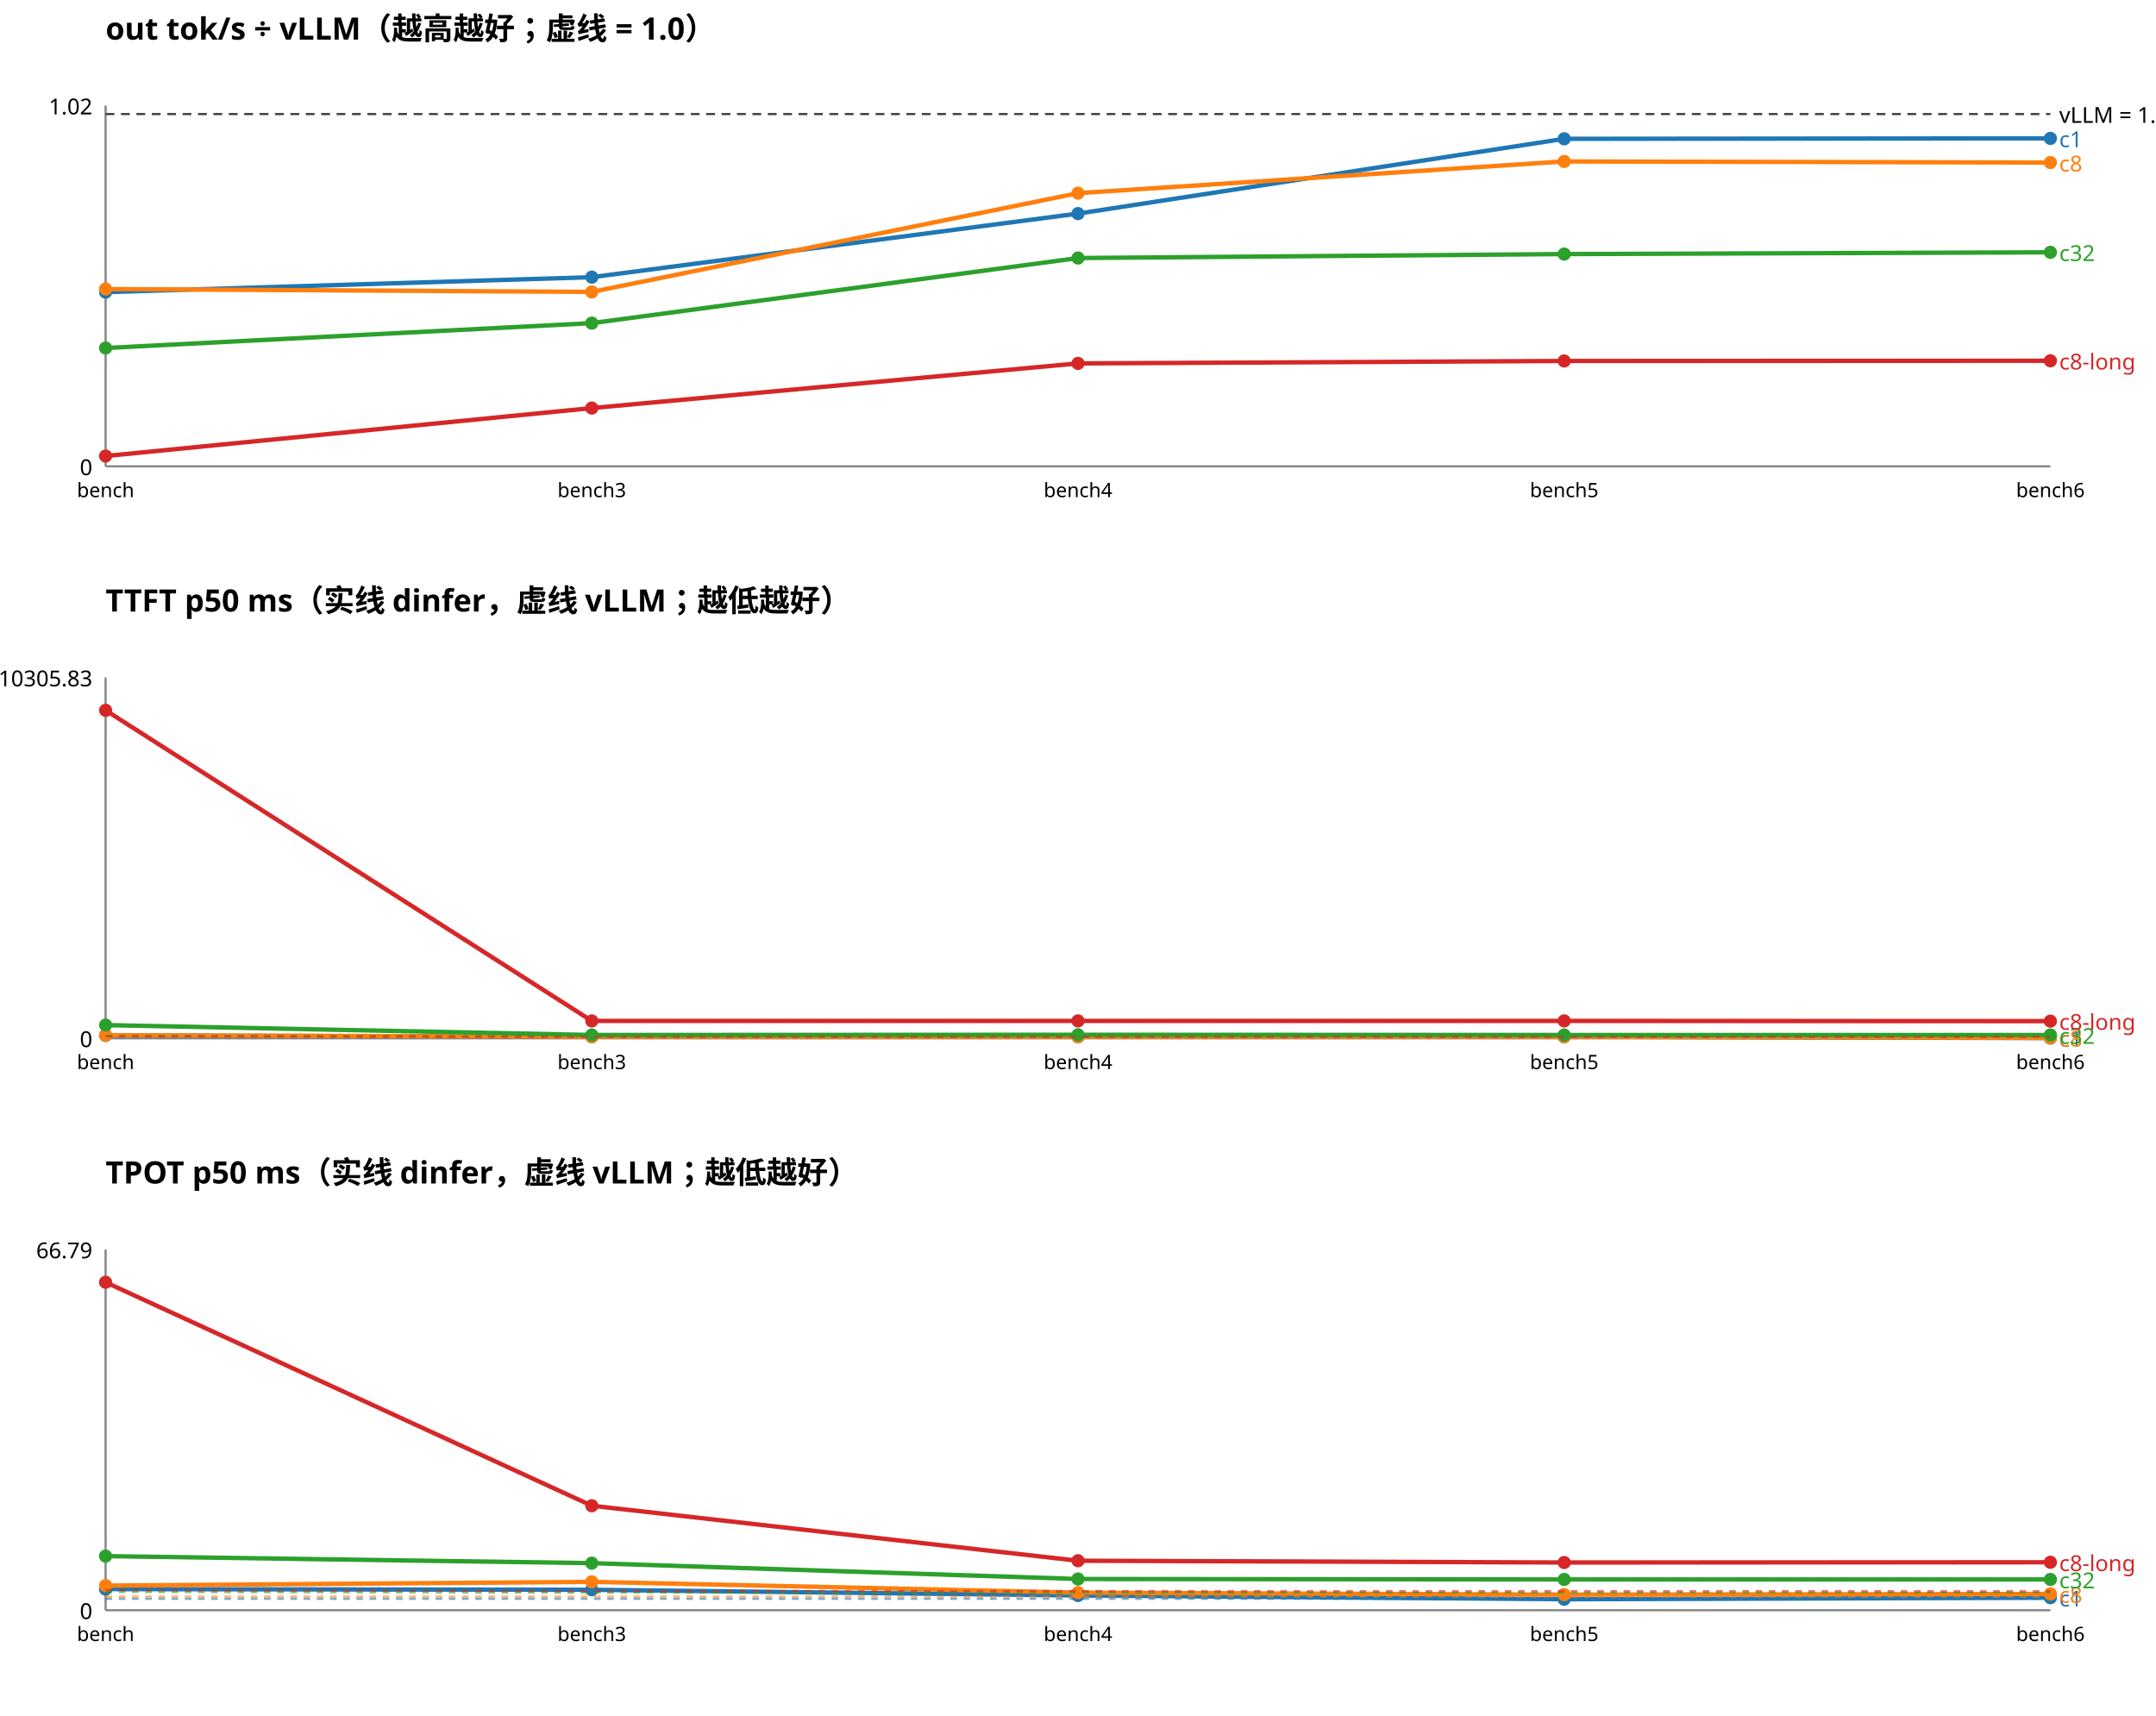
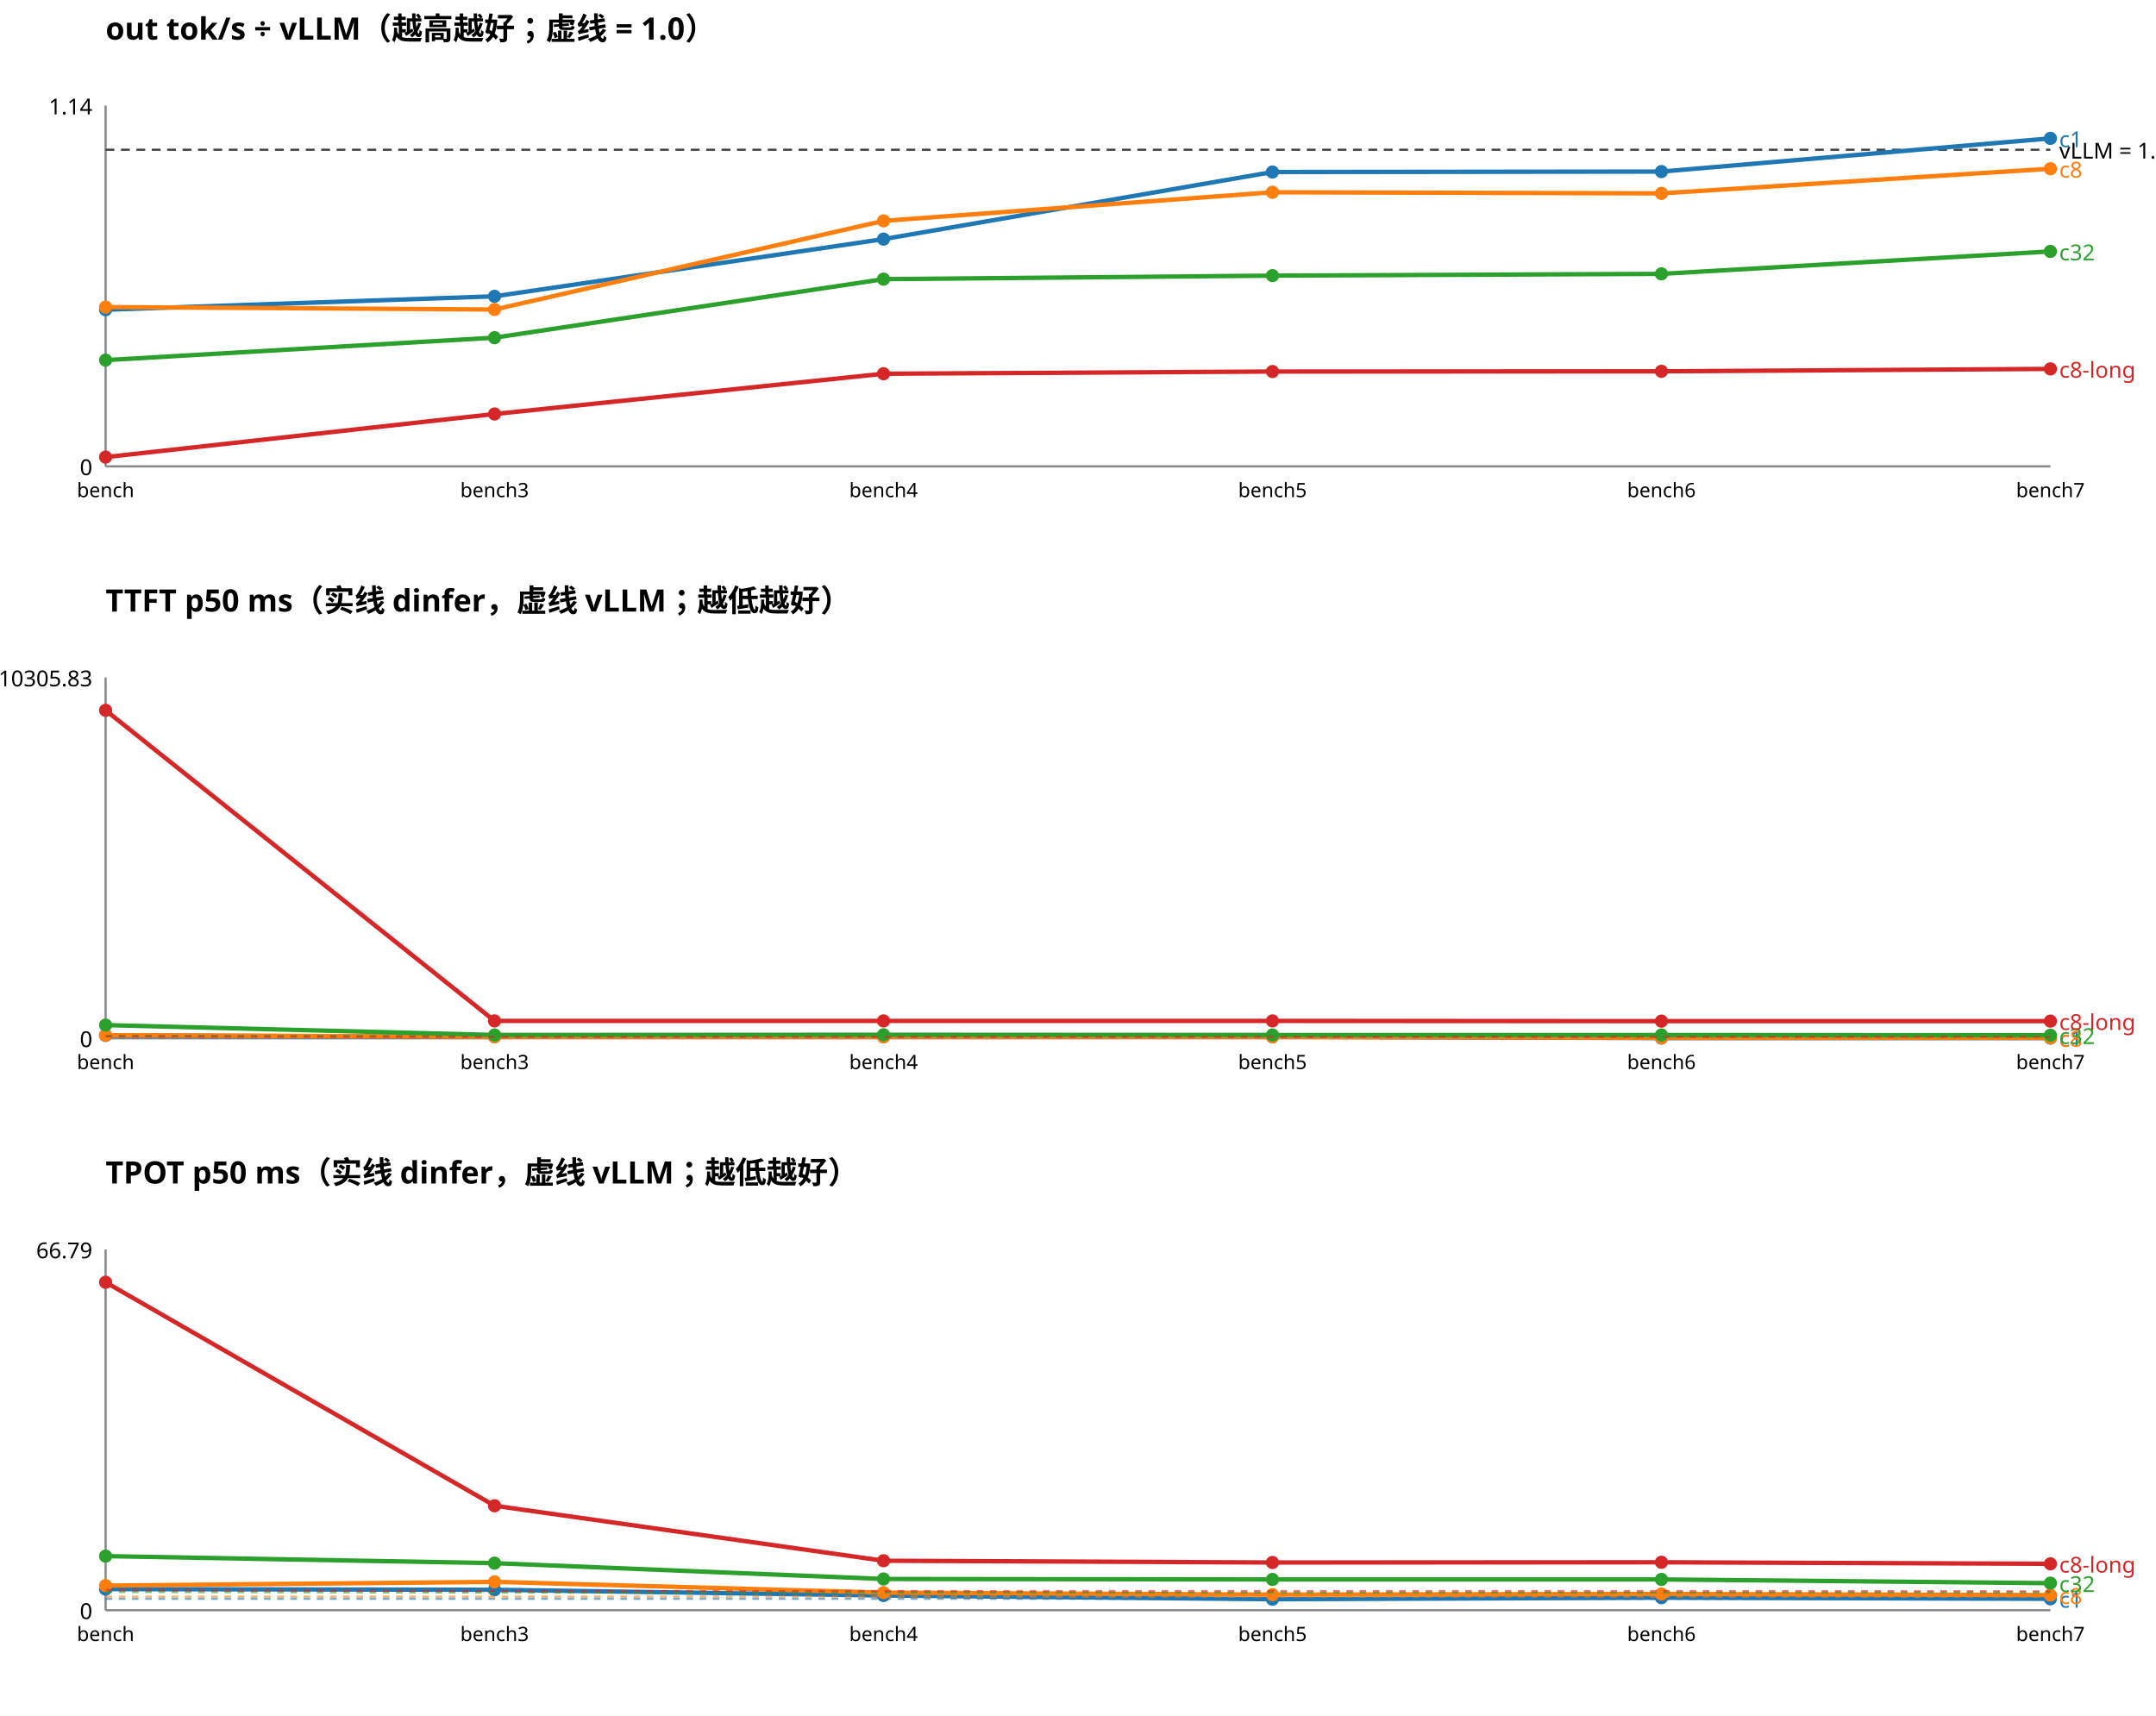
<svg xmlns="http://www.w3.org/2000/svg" width="980" height="780" font-family="sans-serif">
  <rect width="980" height="780" fill="white" />
  <text x="48" y="18" font-size="14" font-weight="bold">out tok/s ÷ vLLM（越高越好；虚线 = 1.0）</text>
  <line x1="48" y1="212.0" x2="932" y2="212.0" stroke="#888" />
  <line x1="48" y1="48" x2="48" y2="212.0" stroke="#888" />
-   <text x="42" y="52" font-size="10" text-anchor="end">1.02</text>
+   <text x="42" y="52" font-size="10" text-anchor="end">1.14</text>
  <text x="42" y="216.0" font-size="10" text-anchor="end">0</text>
-   <line x1="48" y1="51.844" x2="932" y2="51.844" stroke="#444" stroke-dasharray="4 3" />
-   <text x="936" y="55.844" font-size="10">vLLM = 1.0</text>
-   <polyline points="48.0,132.8 269.0,126.0 490.0,97.1 711.0,63.1 932.0,62.9" fill="none" stroke="#1f77b4" stroke-width="2" />
-   <circle cx="48.0" cy="132.8" r="3" fill="#1f77b4" />
-   <circle cx="269.0" cy="126.0" r="3" fill="#1f77b4" />
-   <circle cx="490.0" cy="97.1" r="3" fill="#1f77b4" />
-   <circle cx="711.0" cy="63.1" r="3" fill="#1f77b4" />
+   <line x1="48" y1="68.072" x2="932" y2="68.072" stroke="#444" stroke-dasharray="4 3" />
+   <text x="936" y="72.072" font-size="10">vLLM = 1.0</text>
+   <polyline points="48.0,140.8 224.8,134.7 401.6,108.7 578.4,78.2 755.2,78.0 932.0,62.9" fill="none" stroke="#1f77b4" stroke-width="2" />
+   <circle cx="48.0" cy="140.8" r="3" fill="#1f77b4" />
+   <circle cx="224.8" cy="134.7" r="3" fill="#1f77b4" />
+   <circle cx="401.6" cy="108.7" r="3" fill="#1f77b4" />
+   <circle cx="578.4" cy="78.2" r="3" fill="#1f77b4" />
+   <circle cx="755.2" cy="78.0" r="3" fill="#1f77b4" />
  <circle cx="932.0" cy="62.9" r="3" fill="#1f77b4" />
  <text x="936" y="66.909" font-size="10" fill="#1f77b4">c1</text>
-   <polyline points="48.0,131.4 269.0,132.7 490.0,87.8 711.0,73.4 932.0,73.9" fill="none" stroke="#ff7f0e" stroke-width="2" />
-   <circle cx="48.0" cy="131.4" r="3" fill="#ff7f0e" />
-   <circle cx="269.0" cy="132.7" r="3" fill="#ff7f0e" />
-   <circle cx="490.0" cy="87.8" r="3" fill="#ff7f0e" />
-   <circle cx="711.0" cy="73.4" r="3" fill="#ff7f0e" />
-   <circle cx="932.0" cy="73.9" r="3" fill="#ff7f0e" />
-   <text x="936" y="77.94" font-size="10" fill="#ff7f0e">c8</text>
-   <polyline points="48.0,158.2 269.0,146.9 490.0,117.3 711.0,115.5 932.0,114.7" fill="none" stroke="#2ca02c" stroke-width="2" />
-   <circle cx="48.0" cy="158.2" r="3" fill="#2ca02c" />
-   <circle cx="269.0" cy="146.9" r="3" fill="#2ca02c" />
-   <circle cx="490.0" cy="117.3" r="3" fill="#2ca02c" />
-   <circle cx="711.0" cy="115.5" r="3" fill="#2ca02c" />
-   <circle cx="932.0" cy="114.7" r="3" fill="#2ca02c" />
-   <text x="936" y="118.659" font-size="10" fill="#2ca02c">c32</text>
-   <polyline points="48.0,207.3 269.0,185.5 490.0,165.2 711.0,164.1 932.0,164.0" fill="none" stroke="#d62728" stroke-width="2" />
-   <circle cx="48.0" cy="207.3" r="3" fill="#d62728" />
-   <circle cx="269.0" cy="185.5" r="3" fill="#d62728" />
-   <circle cx="490.0" cy="165.2" r="3" fill="#d62728" />
-   <circle cx="711.0" cy="164.1" r="3" fill="#d62728" />
-   <circle cx="932.0" cy="164.0" r="3" fill="#d62728" />
-   <text x="936" y="167.964" font-size="10" fill="#d62728">c8-long</text>
+   <polyline points="48.0,139.6 224.8,140.7 401.6,100.4 578.4,87.4 755.2,87.9 932.0,76.7" fill="none" stroke="#ff7f0e" stroke-width="2" />
+   <circle cx="48.0" cy="139.6" r="3" fill="#ff7f0e" />
+   <circle cx="224.8" cy="140.7" r="3" fill="#ff7f0e" />
+   <circle cx="401.6" cy="100.4" r="3" fill="#ff7f0e" />
+   <circle cx="578.4" cy="87.4" r="3" fill="#ff7f0e" />
+   <circle cx="755.2" cy="87.9" r="3" fill="#ff7f0e" />
+   <circle cx="932.0" cy="76.7" r="3" fill="#ff7f0e" />
+   <text x="936" y="80.719" font-size="10" fill="#ff7f0e">c8</text>
+   <polyline points="48.0,163.7 224.8,153.5 401.6,126.9 578.4,125.3 755.2,124.5 932.0,114.3" fill="none" stroke="#2ca02c" stroke-width="2" />
+   <circle cx="48.0" cy="163.7" r="3" fill="#2ca02c" />
+   <circle cx="224.8" cy="153.5" r="3" fill="#2ca02c" />
+   <circle cx="401.6" cy="126.9" r="3" fill="#2ca02c" />
+   <circle cx="578.4" cy="125.3" r="3" fill="#2ca02c" />
+   <circle cx="755.2" cy="124.5" r="3" fill="#2ca02c" />
+   <circle cx="932.0" cy="114.3" r="3" fill="#2ca02c" />
+   <text x="936" y="118.335" font-size="10" fill="#2ca02c">c32</text>
+   <polyline points="48.0,207.8 224.8,188.2 401.6,169.9 578.4,168.9 755.2,168.8 932.0,167.7" fill="none" stroke="#d62728" stroke-width="2" />
+   <circle cx="48.0" cy="207.8" r="3" fill="#d62728" />
+   <circle cx="224.8" cy="188.2" r="3" fill="#d62728" />
+   <circle cx="401.6" cy="169.9" r="3" fill="#d62728" />
+   <circle cx="578.4" cy="168.9" r="3" fill="#d62728" />
+   <circle cx="755.2" cy="168.8" r="3" fill="#d62728" />
+   <circle cx="932.0" cy="167.7" r="3" fill="#d62728" />
+   <text x="936" y="171.684" font-size="10" fill="#d62728">c8-long</text>
  <text x="48.0" y="226.0" font-size="9" text-anchor="middle">bench</text>
-   <text x="269.0" y="226.0" font-size="9" text-anchor="middle">bench3</text>
-   <text x="490.0" y="226.0" font-size="9" text-anchor="middle">bench4</text>
-   <text x="711.0" y="226.0" font-size="9" text-anchor="middle">bench5</text>
-   <text x="932.0" y="226.0" font-size="9" text-anchor="middle">bench6</text>
+   <text x="224.8" y="226.0" font-size="9" text-anchor="middle">bench3</text>
+   <text x="401.6" y="226.0" font-size="9" text-anchor="middle">bench4</text>
+   <text x="578.4" y="226.0" font-size="9" text-anchor="middle">bench5</text>
+   <text x="755.2" y="226.0" font-size="9" text-anchor="middle">bench6</text>
+   <text x="932.0" y="226.0" font-size="9" text-anchor="middle">bench7</text>
  <text x="48" y="278" font-size="14" font-weight="bold">TTFT p50 ms（实线 dinfer，虚线 vLLM；越低越好）</text>
  <line x1="48" y1="472.0" x2="932" y2="472.0" stroke="#888" />
  <line x1="48" y1="308" x2="48" y2="472.0" stroke="#888" />
  <text x="42" y="312" font-size="10" text-anchor="end">10305.83</text>
  <text x="42" y="476.0" font-size="10" text-anchor="end">0</text>
-   <polyline points="48.0,470.7 269.0,471.3 490.0,471.3 711.0,471.3 932.0,471.9" fill="none" stroke="#1f77b4" stroke-width="2" />
+   <polyline points="48.0,470.7 224.8,471.3 401.6,471.3 578.4,471.3 755.2,471.9 932.0,471.9" fill="none" stroke="#1f77b4" stroke-width="2" />
  <circle cx="48.0" cy="470.7" r="3" fill="#1f77b4" />
-   <circle cx="269.0" cy="471.3" r="3" fill="#1f77b4" />
-   <circle cx="490.0" cy="471.3" r="3" fill="#1f77b4" />
-   <circle cx="711.0" cy="471.3" r="3" fill="#1f77b4" />
+   <circle cx="224.8" cy="471.3" r="3" fill="#1f77b4" />
+   <circle cx="401.6" cy="471.3" r="3" fill="#1f77b4" />
+   <circle cx="578.4" cy="471.3" r="3" fill="#1f77b4" />
+   <circle cx="755.2" cy="471.9" r="3" fill="#1f77b4" />
  <circle cx="932.0" cy="471.9" r="3" fill="#1f77b4" />
-   <polyline points="48.0,471.7 269.0,471.8 490.0,471.8 711.0,471.8 932.0,471.8" fill="none" stroke="#1f77b4" stroke-width="1" stroke-dasharray="3 3" opacity="0.6" />
-   <text x="936" y="475.896" font-size="10" fill="#1f77b4">c1</text>
-   <polyline points="48.0,470.6 269.0,471.3 490.0,471.3 711.0,471.3 932.0,471.8" fill="none" stroke="#ff7f0e" stroke-width="2" />
+   <polyline points="48.0,471.7 224.8,471.8 401.6,471.8 578.4,471.8 755.2,471.8 932.0,471.8" fill="none" stroke="#1f77b4" stroke-width="1" stroke-dasharray="3 3" opacity="0.6" />
+   <text x="936" y="475.905" font-size="10" fill="#1f77b4">c1</text>
+   <polyline points="48.0,470.6 224.8,471.3 401.6,471.3 578.4,471.3 755.2,471.8 932.0,471.8" fill="none" stroke="#ff7f0e" stroke-width="2" />
  <circle cx="48.0" cy="470.6" r="3" fill="#ff7f0e" />
-   <circle cx="269.0" cy="471.3" r="3" fill="#ff7f0e" />
-   <circle cx="490.0" cy="471.3" r="3" fill="#ff7f0e" />
-   <circle cx="711.0" cy="471.3" r="3" fill="#ff7f0e" />
+   <circle cx="224.8" cy="471.3" r="3" fill="#ff7f0e" />
+   <circle cx="401.6" cy="471.3" r="3" fill="#ff7f0e" />
+   <circle cx="578.4" cy="471.3" r="3" fill="#ff7f0e" />
+   <circle cx="755.2" cy="471.8" r="3" fill="#ff7f0e" />
  <circle cx="932.0" cy="471.8" r="3" fill="#ff7f0e" />
-   <polyline points="48.0,471.5 269.0,471.6 490.0,471.6 711.0,471.6 932.0,471.6" fill="none" stroke="#ff7f0e" stroke-width="1" stroke-dasharray="3 3" opacity="0.6" />
-   <text x="936" y="475.801" font-size="10" fill="#ff7f0e">c8</text>
-   <polyline points="48.0,466.0 269.0,470.5 490.0,470.4 711.0,470.5 932.0,470.5" fill="none" stroke="#2ca02c" stroke-width="2" />
+   <polyline points="48.0,471.5 224.8,471.6 401.6,471.6 578.4,471.6 755.2,471.6 932.0,471.6" fill="none" stroke="#ff7f0e" stroke-width="1" stroke-dasharray="3 3" opacity="0.6" />
+   <text x="936" y="475.817" font-size="10" fill="#ff7f0e">c8</text>
+   <polyline points="48.0,466.0 224.8,470.5 401.6,470.4 578.4,470.5 755.2,470.5 932.0,470.6" fill="none" stroke="#2ca02c" stroke-width="2" />
  <circle cx="48.0" cy="466.0" r="3" fill="#2ca02c" />
-   <circle cx="269.0" cy="470.5" r="3" fill="#2ca02c" />
-   <circle cx="490.0" cy="470.4" r="3" fill="#2ca02c" />
-   <circle cx="711.0" cy="470.5" r="3" fill="#2ca02c" />
-   <circle cx="932.0" cy="470.5" r="3" fill="#2ca02c" />
-   <polyline points="48.0,470.9 269.0,471.0 490.0,471.0 711.0,471.0 932.0,471.0" fill="none" stroke="#2ca02c" stroke-width="1" stroke-dasharray="3 3" opacity="0.6" />
-   <text x="936" y="474.535" font-size="10" fill="#2ca02c">c32</text>
-   <polyline points="48.0,322.9 269.0,464.1 490.0,464.1 711.0,464.1 932.0,464.2" fill="none" stroke="#d62728" stroke-width="2" />
+   <circle cx="224.8" cy="470.5" r="3" fill="#2ca02c" />
+   <circle cx="401.6" cy="470.4" r="3" fill="#2ca02c" />
+   <circle cx="578.4" cy="470.5" r="3" fill="#2ca02c" />
+   <circle cx="755.2" cy="470.5" r="3" fill="#2ca02c" />
+   <circle cx="932.0" cy="470.6" r="3" fill="#2ca02c" />
+   <polyline points="48.0,470.9 224.8,471.0 401.6,471.0 578.4,471.0 755.2,471.0 932.0,471.0" fill="none" stroke="#2ca02c" stroke-width="1" stroke-dasharray="3 3" opacity="0.6" />
+   <text x="936" y="474.596" font-size="10" fill="#2ca02c">c32</text>
+   <polyline points="48.0,322.9 224.8,464.1 401.6,464.1 578.4,464.1 755.2,464.2 932.0,464.2" fill="none" stroke="#d62728" stroke-width="2" />
  <circle cx="48.0" cy="322.9" r="3" fill="#d62728" />
-   <circle cx="269.0" cy="464.1" r="3" fill="#d62728" />
-   <circle cx="490.0" cy="464.1" r="3" fill="#d62728" />
-   <circle cx="711.0" cy="464.1" r="3" fill="#d62728" />
+   <circle cx="224.8" cy="464.1" r="3" fill="#d62728" />
+   <circle cx="401.6" cy="464.1" r="3" fill="#d62728" />
+   <circle cx="578.4" cy="464.1" r="3" fill="#d62728" />
+   <circle cx="755.2" cy="464.2" r="3" fill="#d62728" />
  <circle cx="932.0" cy="464.2" r="3" fill="#d62728" />
-   <polyline points="48.0,471.1 269.0,471.4 490.0,471.4 711.0,471.4 932.0,471.4" fill="none" stroke="#d62728" stroke-width="1" stroke-dasharray="3 3" opacity="0.6" />
-   <text x="936" y="468.163" font-size="10" fill="#d62728">c8-long</text>
+   <polyline points="48.0,471.1 224.8,471.4 401.6,471.4 578.4,471.4 755.2,471.4 932.0,471.4" fill="none" stroke="#d62728" stroke-width="1" stroke-dasharray="3 3" opacity="0.6" />
+   <text x="936" y="468.214" font-size="10" fill="#d62728">c8-long</text>
  <text x="48.0" y="486.0" font-size="9" text-anchor="middle">bench</text>
-   <text x="269.0" y="486.0" font-size="9" text-anchor="middle">bench3</text>
-   <text x="490.0" y="486.0" font-size="9" text-anchor="middle">bench4</text>
-   <text x="711.0" y="486.0" font-size="9" text-anchor="middle">bench5</text>
-   <text x="932.0" y="486.0" font-size="9" text-anchor="middle">bench6</text>
+   <text x="224.8" y="486.0" font-size="9" text-anchor="middle">bench3</text>
+   <text x="401.6" y="486.0" font-size="9" text-anchor="middle">bench4</text>
+   <text x="578.4" y="486.0" font-size="9" text-anchor="middle">bench5</text>
+   <text x="755.2" y="486.0" font-size="9" text-anchor="middle">bench6</text>
+   <text x="932.0" y="486.0" font-size="9" text-anchor="middle">bench7</text>
  <text x="48" y="538" font-size="14" font-weight="bold">TPOT p50 ms（实线 dinfer，虚线 vLLM；越低越好）</text>
  <line x1="48" y1="732.0" x2="932" y2="732.0" stroke="#888" />
  <line x1="48" y1="568" x2="48" y2="732.0" stroke="#888" />
  <text x="42" y="572" font-size="10" text-anchor="end">66.79</text>
  <text x="42" y="736.0" font-size="10" text-anchor="end">0</text>
-   <polyline points="48.0,722.4 269.0,722.7 490.0,725.3 711.0,727.0 932.0,726.3" fill="none" stroke="#1f77b4" stroke-width="2" />
+   <polyline points="48.0,722.4 224.8,722.7 401.6,725.3 578.4,727.0 755.2,726.3 932.0,726.8" fill="none" stroke="#1f77b4" stroke-width="2" />
  <circle cx="48.0" cy="722.4" r="3" fill="#1f77b4" />
-   <circle cx="269.0" cy="722.7" r="3" fill="#1f77b4" />
-   <circle cx="490.0" cy="725.3" r="3" fill="#1f77b4" />
-   <circle cx="711.0" cy="727.0" r="3" fill="#1f77b4" />
-   <circle cx="932.0" cy="726.3" r="3" fill="#1f77b4" />
-   <polyline points="48.0,726.8 269.0,726.8 490.0,726.8 711.0,726.8 932.0,726.8" fill="none" stroke="#1f77b4" stroke-width="1" stroke-dasharray="3 3" opacity="0.6" />
-   <text x="936" y="730.282" font-size="10" fill="#1f77b4">c1</text>
-   <polyline points="48.0,720.8 269.0,719.1 490.0,724.0 711.0,724.9 932.0,724.6" fill="none" stroke="#ff7f0e" stroke-width="2" />
+   <circle cx="224.8" cy="722.7" r="3" fill="#1f77b4" />
+   <circle cx="401.6" cy="725.3" r="3" fill="#1f77b4" />
+   <circle cx="578.4" cy="727.0" r="3" fill="#1f77b4" />
+   <circle cx="755.2" cy="726.3" r="3" fill="#1f77b4" />
+   <circle cx="932.0" cy="726.8" r="3" fill="#1f77b4" />
+   <polyline points="48.0,726.8 224.8,726.8 401.6,726.8 578.4,726.8 755.2,726.8 932.0,726.8" fill="none" stroke="#1f77b4" stroke-width="1" stroke-dasharray="3 3" opacity="0.6" />
+   <text x="936" y="730.844" font-size="10" fill="#1f77b4">c1</text>
+   <polyline points="48.0,720.8 224.8,719.1 401.6,724.0 578.4,724.9 755.2,724.6 932.0,725.1" fill="none" stroke="#ff7f0e" stroke-width="2" />
  <circle cx="48.0" cy="720.8" r="3" fill="#ff7f0e" />
-   <circle cx="269.0" cy="719.1" r="3" fill="#ff7f0e" />
-   <circle cx="490.0" cy="724.0" r="3" fill="#ff7f0e" />
-   <circle cx="711.0" cy="724.9" r="3" fill="#ff7f0e" />
-   <circle cx="932.0" cy="724.6" r="3" fill="#ff7f0e" />
-   <polyline points="48.0,725.8 269.0,725.8 490.0,725.8 711.0,725.8 932.0,725.8" fill="none" stroke="#ff7f0e" stroke-width="1" stroke-dasharray="3 3" opacity="0.6" />
-   <text x="936" y="728.636" font-size="10" fill="#ff7f0e">c8</text>
-   <polyline points="48.0,707.4 269.0,710.6 490.0,717.8 711.0,718.0 932.0,718.0" fill="none" stroke="#2ca02c" stroke-width="2" />
+   <circle cx="224.8" cy="719.1" r="3" fill="#ff7f0e" />
+   <circle cx="401.6" cy="724.0" r="3" fill="#ff7f0e" />
+   <circle cx="578.4" cy="724.9" r="3" fill="#ff7f0e" />
+   <circle cx="755.2" cy="724.6" r="3" fill="#ff7f0e" />
+   <circle cx="932.0" cy="725.1" r="3" fill="#ff7f0e" />
+   <polyline points="48.0,725.8 224.8,725.8 401.6,725.8 578.4,725.8 755.2,725.8 932.0,725.9" fill="none" stroke="#ff7f0e" stroke-width="1" stroke-dasharray="3 3" opacity="0.6" />
+   <text x="936" y="729.125" font-size="10" fill="#ff7f0e">c8</text>
+   <polyline points="48.0,707.4 224.8,710.6 401.6,717.8 578.4,718.0 755.2,718.0 932.0,719.7" fill="none" stroke="#2ca02c" stroke-width="2" />
  <circle cx="48.0" cy="707.4" r="3" fill="#2ca02c" />
-   <circle cx="269.0" cy="710.6" r="3" fill="#2ca02c" />
-   <circle cx="490.0" cy="717.8" r="3" fill="#2ca02c" />
-   <circle cx="711.0" cy="718.0" r="3" fill="#2ca02c" />
-   <circle cx="932.0" cy="718.0" r="3" fill="#2ca02c" />
-   <polyline points="48.0,723.7 269.0,724.0 490.0,724.0 711.0,724.0 932.0,724.0" fill="none" stroke="#2ca02c" stroke-width="1" stroke-dasharray="3 3" opacity="0.6" />
-   <text x="936" y="722.039" font-size="10" fill="#2ca02c">c32</text>
-   <polyline points="48.0,582.9 269.0,684.5 490.0,709.5 711.0,710.3 932.0,710.2" fill="none" stroke="#d62728" stroke-width="2" />
+   <circle cx="224.8" cy="710.6" r="3" fill="#2ca02c" />
+   <circle cx="401.6" cy="717.8" r="3" fill="#2ca02c" />
+   <circle cx="578.4" cy="718.0" r="3" fill="#2ca02c" />
+   <circle cx="755.2" cy="718.0" r="3" fill="#2ca02c" />
+   <circle cx="932.0" cy="719.7" r="3" fill="#2ca02c" />
+   <polyline points="48.0,723.7 224.8,724.0 401.6,724.0 578.4,724.0 755.2,724.0 932.0,723.9" fill="none" stroke="#2ca02c" stroke-width="1" stroke-dasharray="3 3" opacity="0.6" />
+   <text x="936" y="723.723" font-size="10" fill="#2ca02c">c32</text>
+   <polyline points="48.0,582.9 224.8,684.5 401.6,709.5 578.4,710.3 755.2,710.2 932.0,710.9" fill="none" stroke="#d62728" stroke-width="2" />
  <circle cx="48.0" cy="582.9" r="3" fill="#d62728" />
-   <circle cx="269.0" cy="684.5" r="3" fill="#d62728" />
-   <circle cx="490.0" cy="709.5" r="3" fill="#d62728" />
-   <circle cx="711.0" cy="710.3" r="3" fill="#d62728" />
-   <circle cx="932.0" cy="710.2" r="3" fill="#d62728" />
-   <polyline points="48.0,722.8 269.0,723.3 490.0,723.3 711.0,723.3 932.0,723.3" fill="none" stroke="#d62728" stroke-width="1" stroke-dasharray="3 3" opacity="0.6" />
-   <text x="936" y="714.195" font-size="10" fill="#d62728">c8-long</text>
+   <circle cx="224.8" cy="684.5" r="3" fill="#d62728" />
+   <circle cx="401.6" cy="709.5" r="3" fill="#d62728" />
+   <circle cx="578.4" cy="710.3" r="3" fill="#d62728" />
+   <circle cx="755.2" cy="710.2" r="3" fill="#d62728" />
+   <circle cx="932.0" cy="710.9" r="3" fill="#d62728" />
+   <polyline points="48.0,722.8 224.8,723.3 401.6,723.3 578.4,723.3 755.2,723.3 932.0,723.4" fill="none" stroke="#d62728" stroke-width="1" stroke-dasharray="3 3" opacity="0.6" />
+   <text x="936" y="714.884" font-size="10" fill="#d62728">c8-long</text>
  <text x="48.0" y="746.0" font-size="9" text-anchor="middle">bench</text>
-   <text x="269.0" y="746.0" font-size="9" text-anchor="middle">bench3</text>
-   <text x="490.0" y="746.0" font-size="9" text-anchor="middle">bench4</text>
-   <text x="711.0" y="746.0" font-size="9" text-anchor="middle">bench5</text>
-   <text x="932.0" y="746.0" font-size="9" text-anchor="middle">bench6</text>
+   <text x="224.8" y="746.0" font-size="9" text-anchor="middle">bench3</text>
+   <text x="401.6" y="746.0" font-size="9" text-anchor="middle">bench4</text>
+   <text x="578.4" y="746.0" font-size="9" text-anchor="middle">bench5</text>
+   <text x="755.2" y="746.0" font-size="9" text-anchor="middle">bench6</text>
+   <text x="932.0" y="746.0" font-size="9" text-anchor="middle">bench7</text>
</svg>
